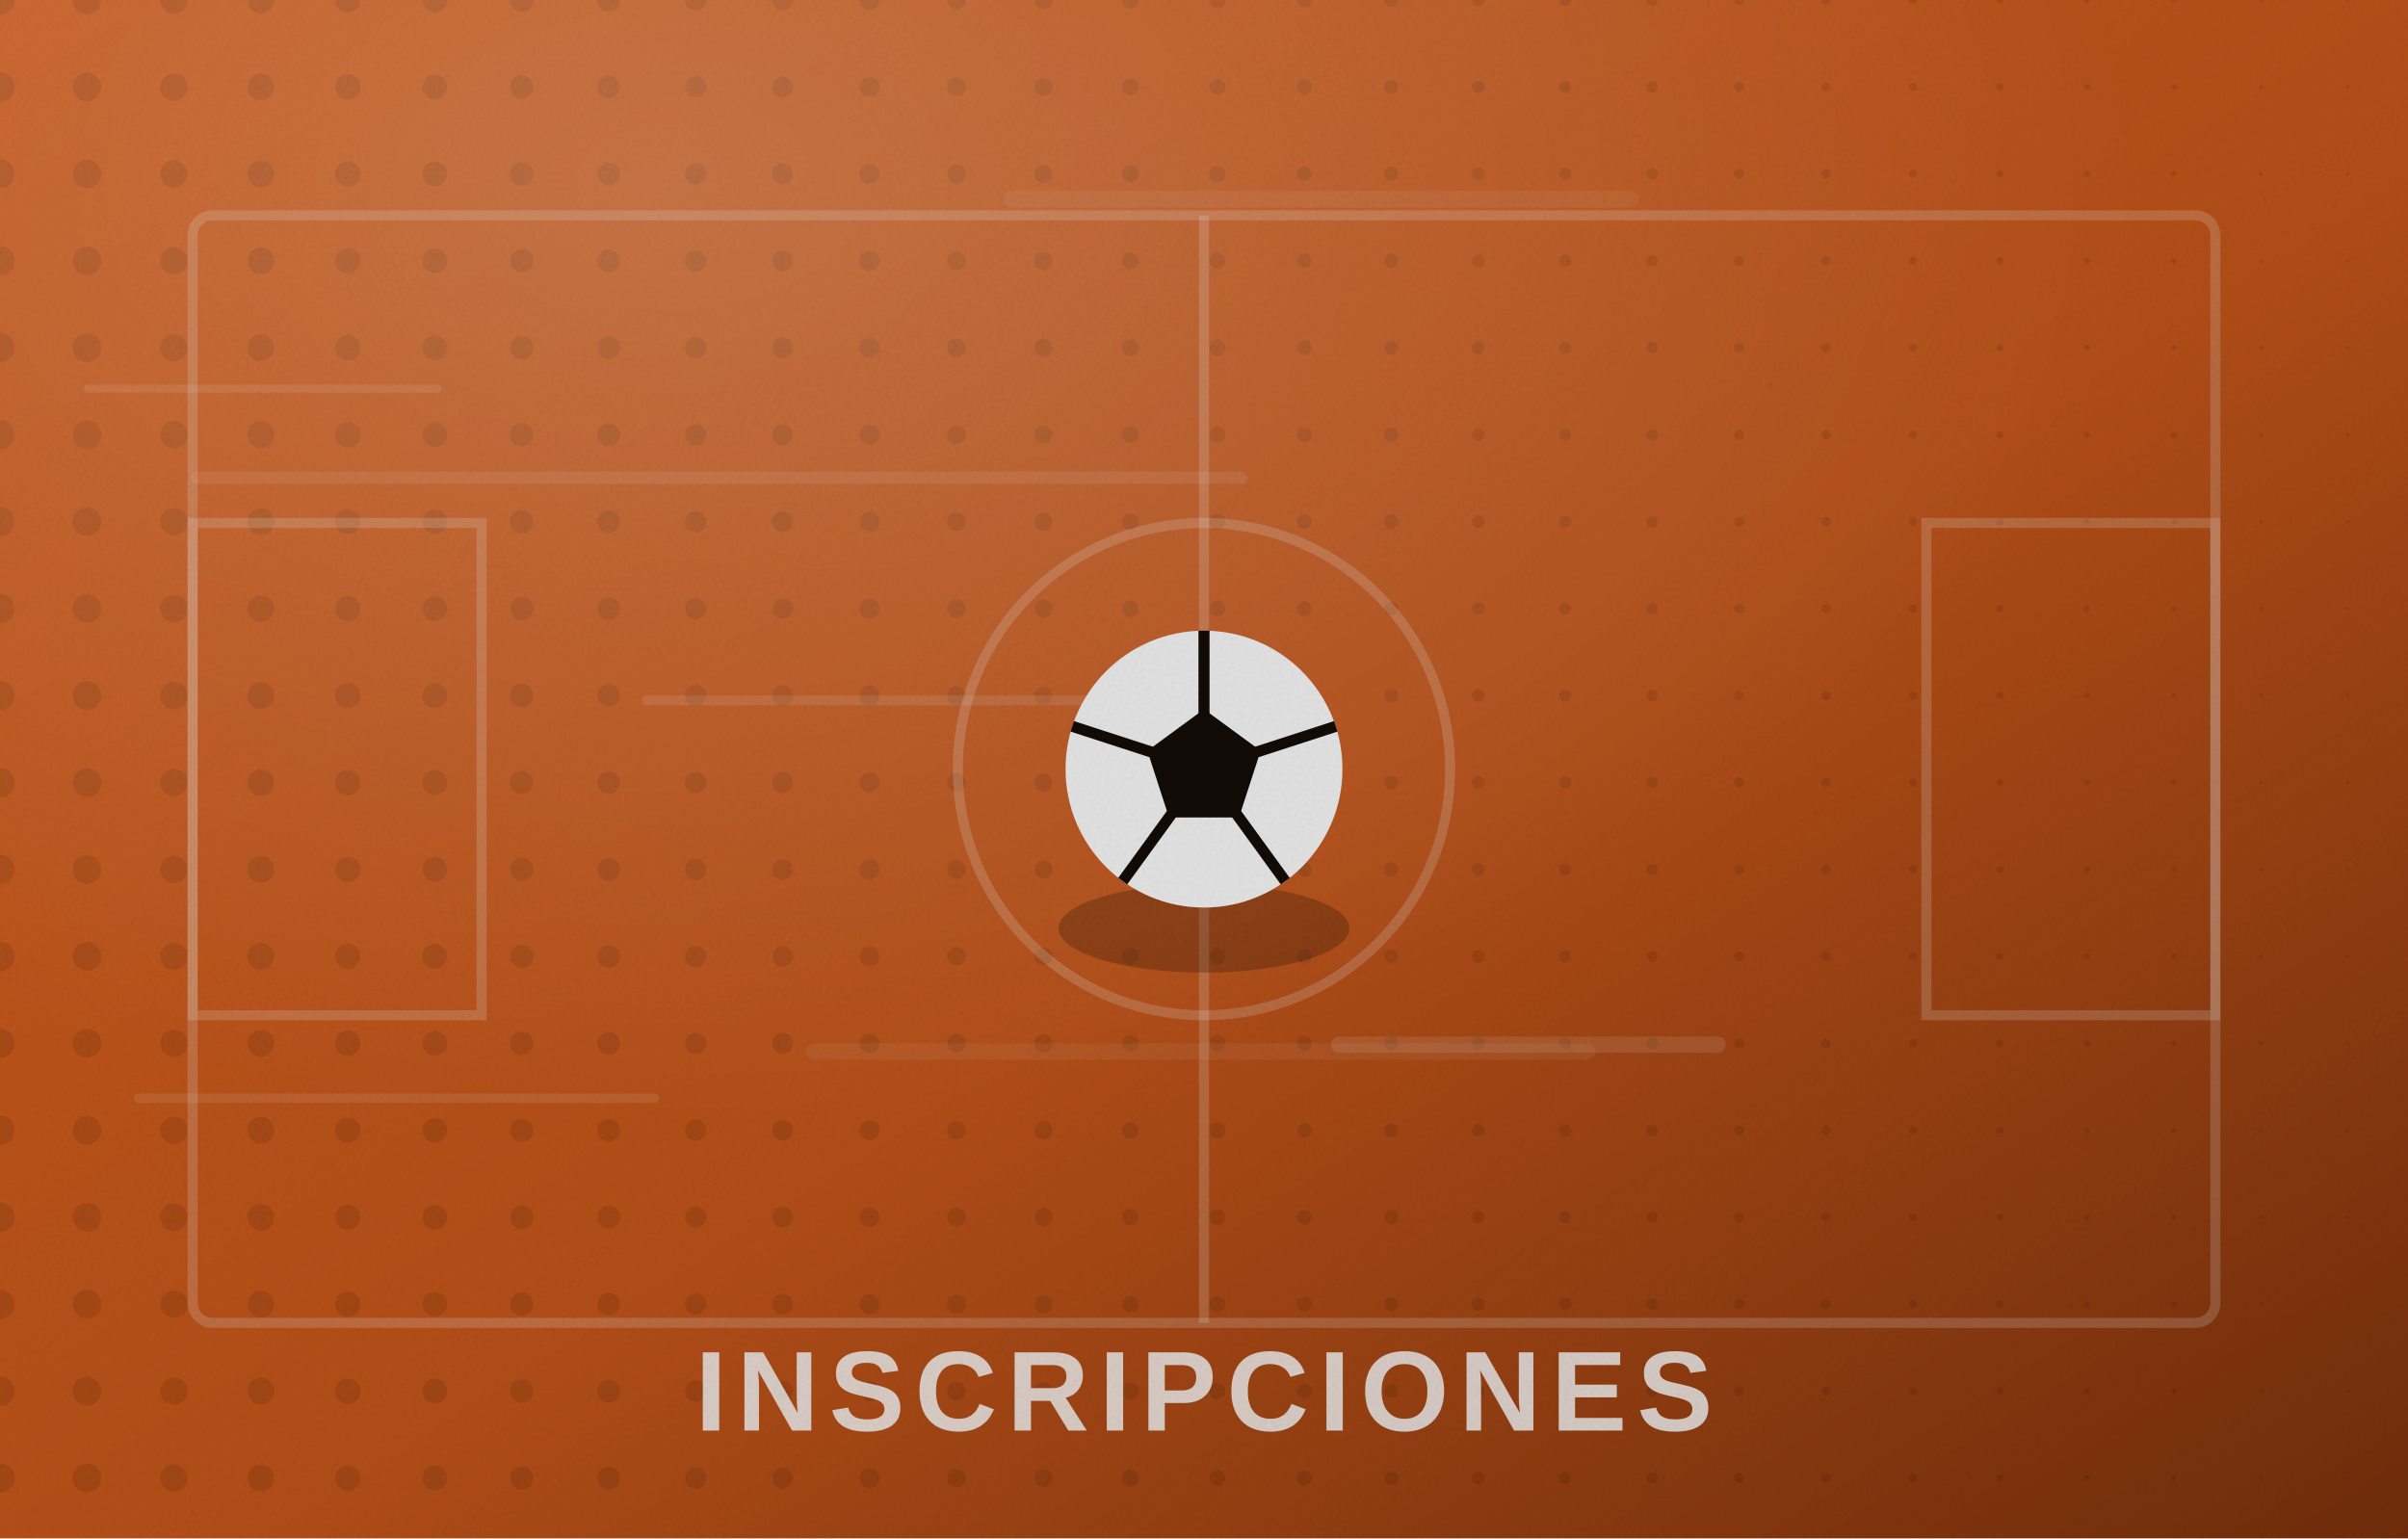
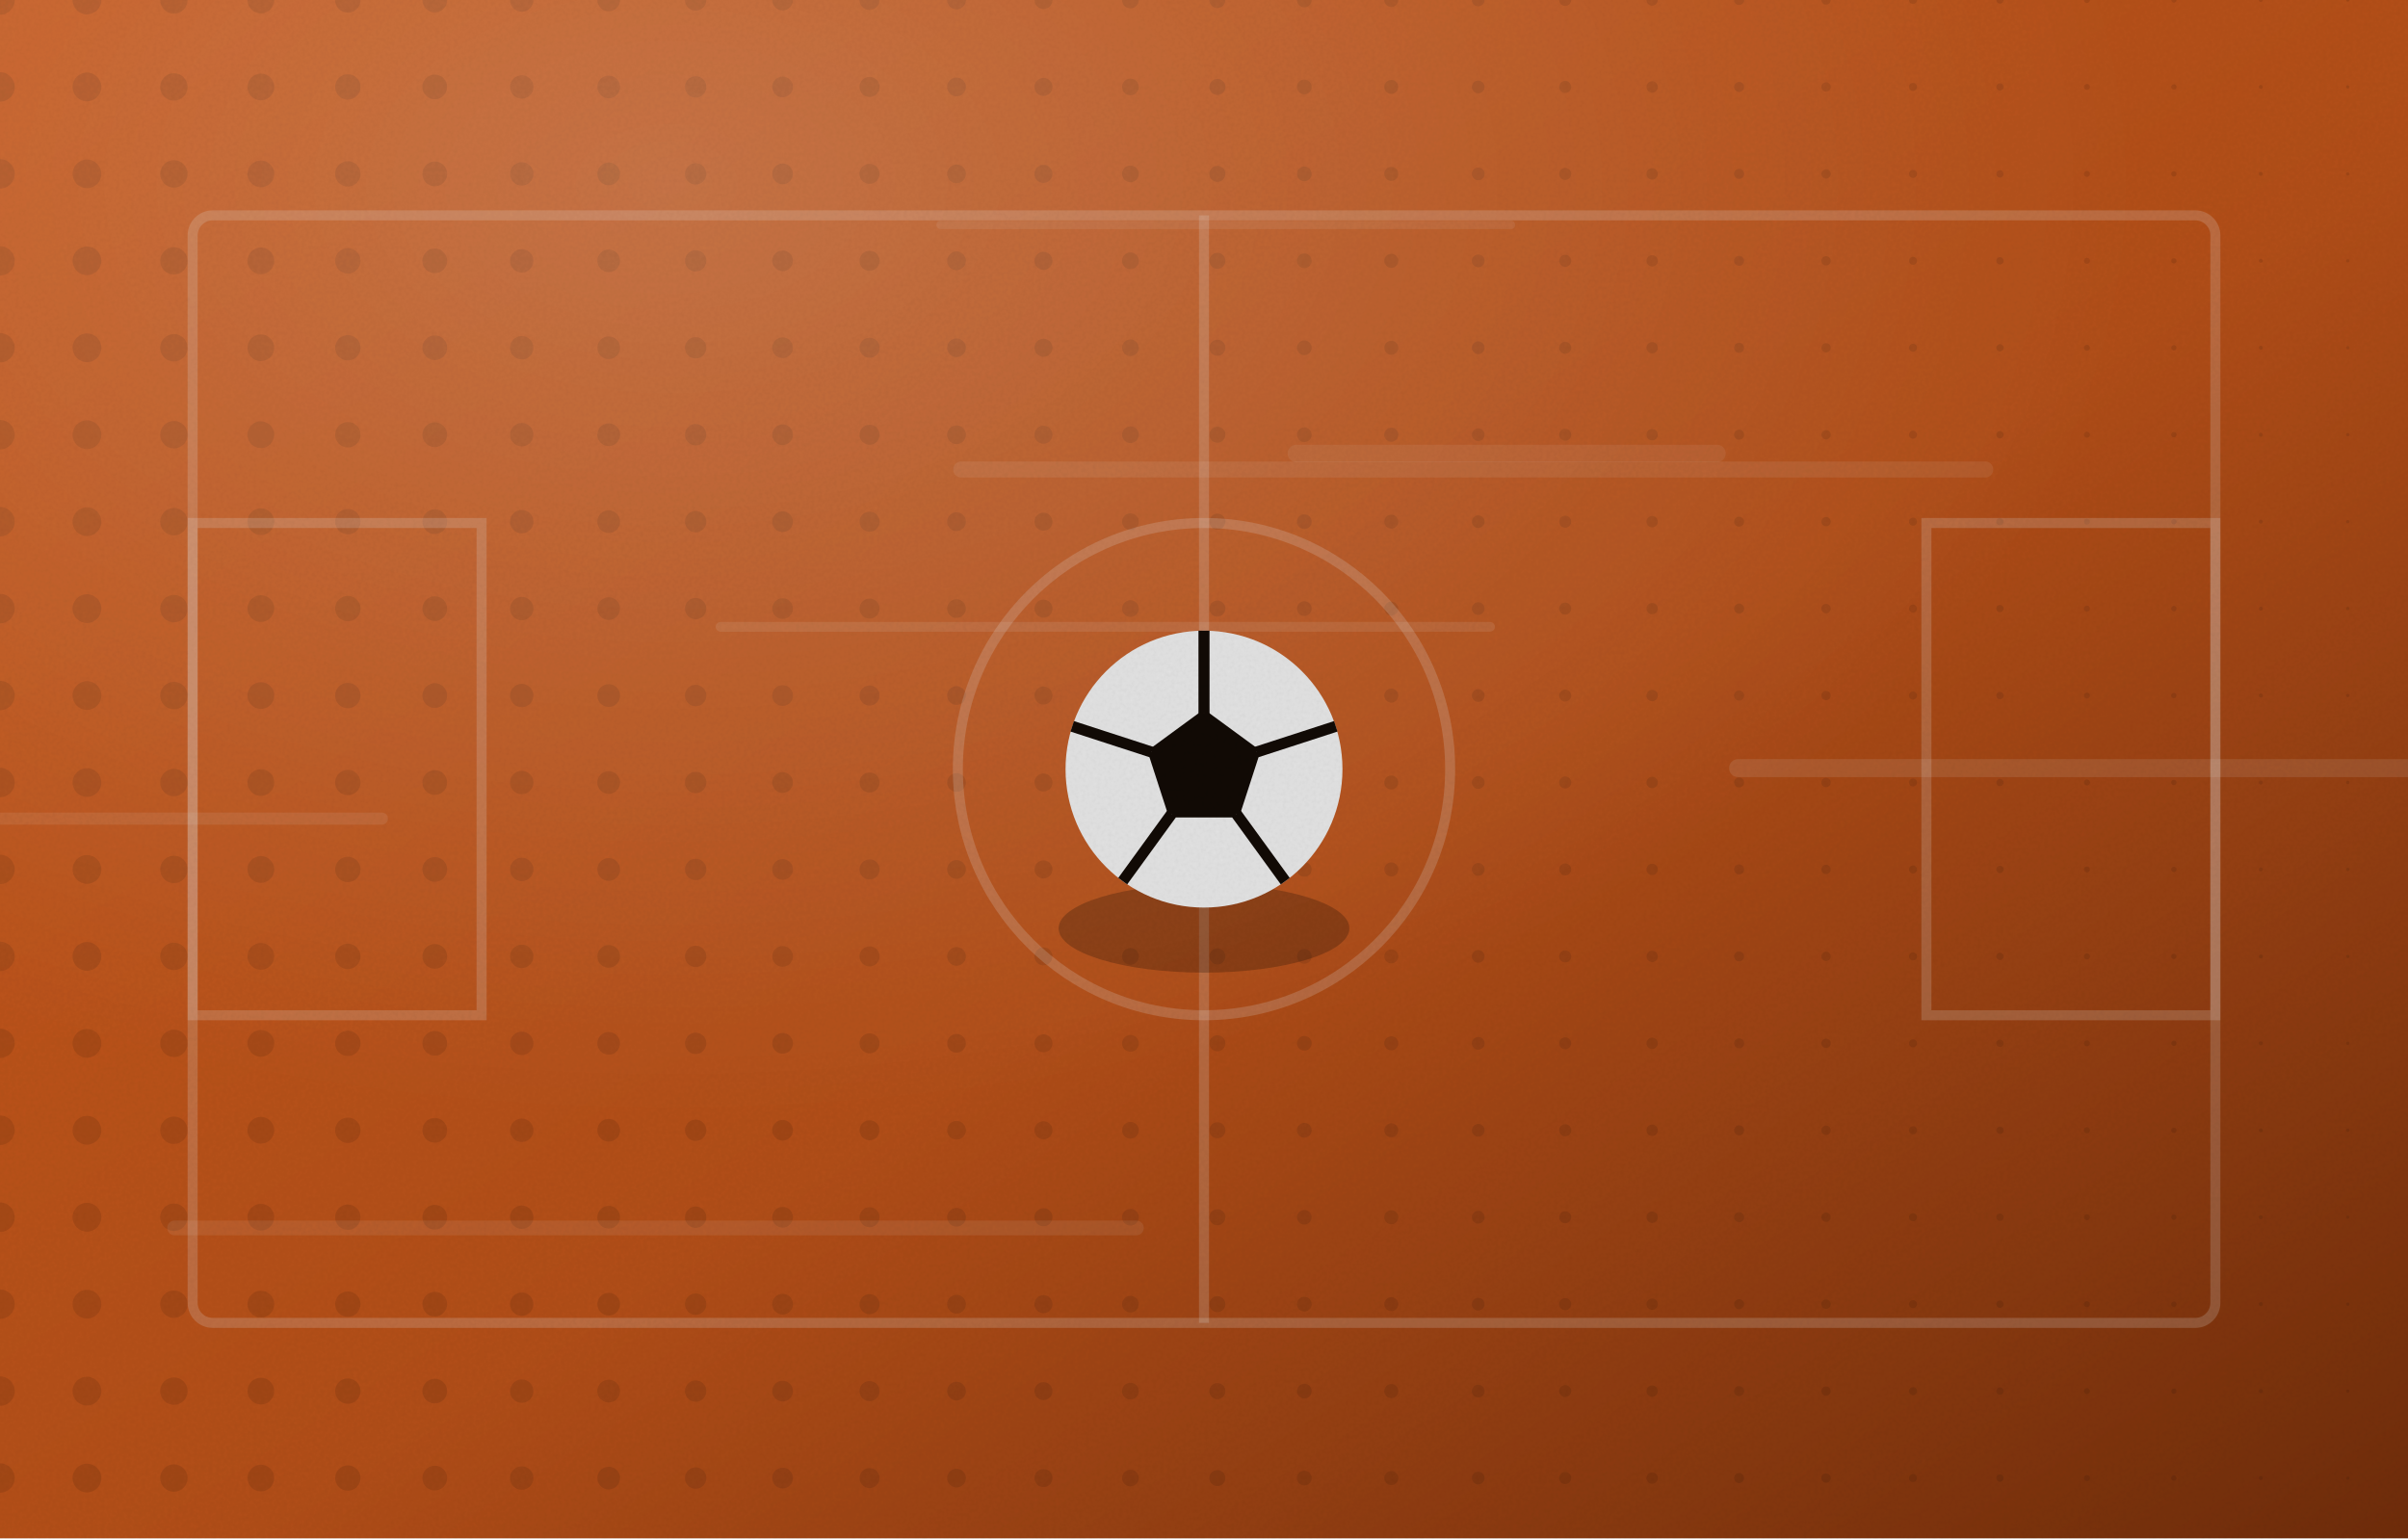
<svg xmlns="http://www.w3.org/2000/svg" viewBox="0 0 720 460" width="720" height="460" role="img" aria-label="promo-inscripciones.svg">
  <defs>
    <linearGradient id="g" x1="0" y1="0" x2="1" y2="1">
      <stop offset="0" stop-color="#e2641e" />
      <stop offset="0.55" stop-color="#c8571a" />
      <stop offset="1" stop-color="#7d310a" />
    </linearGradient>
    <radialGradient id="v" cx="0.28" cy="0.12" r="1.1">
      <stop offset="0" stop-color="#fff" stop-opacity="0.22" />
      <stop offset="0.55" stop-color="#fff" stop-opacity="0" />
    </radialGradient>
    <filter id="n">
      <feTurbulence type="fractalNoise" baseFrequency="0.9" numOctaves="2" stitchTiles="stitch" result="t" />
      <feColorMatrix in="t" type="matrix" values="0 0 0 0 0 0 0 0 0 0 0 0 0 0 0 0 0 0 0.045 0" />
    </filter>
  </defs>
  <rect width="720" height="460" fill="url(#g)" />
  <g fill="#000" opacity="0.1">
    <circle cx="0" cy="0" r="4.4" />
    <circle cx="26" cy="0" r="4.3" />
    <circle cx="52" cy="0" r="4.1" />
    <circle cx="78" cy="0" r="4.0" />
    <circle cx="104" cy="0" r="3.8" />
    <circle cx="130" cy="0" r="3.7" />
    <circle cx="156" cy="0" r="3.5" />
    <circle cx="182" cy="0" r="3.4" />
    <circle cx="208" cy="0" r="3.2" />
    <circle cx="234" cy="0" r="3.1" />
    <circle cx="260" cy="0" r="3.0" />
    <circle cx="286" cy="0" r="2.8" />
    <circle cx="312" cy="0" r="2.7" />
    <circle cx="338" cy="0" r="2.5" />
    <circle cx="364" cy="0" r="2.4" />
    <circle cx="390" cy="0" r="2.2" />
    <circle cx="416" cy="0" r="2.1" />
    <circle cx="442" cy="0" r="1.9" />
    <circle cx="468" cy="0" r="1.8" />
    <circle cx="494" cy="0" r="1.7" />
    <circle cx="520" cy="0" r="1.5" />
    <circle cx="546" cy="0" r="1.4" />
    <circle cx="572" cy="0" r="1.2" />
    <circle cx="598" cy="0" r="1.1" />
    <circle cx="624" cy="0" r="0.9" />
    <circle cx="650" cy="0" r="0.8" />
    <circle cx="676" cy="0" r="0.6" />
    <circle cx="702" cy="0" r="0.5" />
    <circle cx="0" cy="26" r="4.4" />
    <circle cx="26" cy="26" r="4.3" />
    <circle cx="52" cy="26" r="4.1" />
    <circle cx="78" cy="26" r="4.0" />
    <circle cx="104" cy="26" r="3.8" />
    <circle cx="130" cy="26" r="3.7" />
    <circle cx="156" cy="26" r="3.5" />
    <circle cx="182" cy="26" r="3.4" />
    <circle cx="208" cy="26" r="3.2" />
    <circle cx="234" cy="26" r="3.1" />
    <circle cx="260" cy="26" r="3.0" />
    <circle cx="286" cy="26" r="2.8" />
    <circle cx="312" cy="26" r="2.7" />
    <circle cx="338" cy="26" r="2.5" />
    <circle cx="364" cy="26" r="2.4" />
    <circle cx="390" cy="26" r="2.2" />
    <circle cx="416" cy="26" r="2.1" />
    <circle cx="442" cy="26" r="1.9" />
    <circle cx="468" cy="26" r="1.8" />
    <circle cx="494" cy="26" r="1.7" />
    <circle cx="520" cy="26" r="1.5" />
    <circle cx="546" cy="26" r="1.4" />
    <circle cx="572" cy="26" r="1.2" />
    <circle cx="598" cy="26" r="1.1" />
    <circle cx="624" cy="26" r="0.9" />
    <circle cx="650" cy="26" r="0.8" />
    <circle cx="676" cy="26" r="0.6" />
    <circle cx="702" cy="26" r="0.5" />
    <circle cx="0" cy="52" r="4.4" />
    <circle cx="26" cy="52" r="4.3" />
    <circle cx="52" cy="52" r="4.1" />
    <circle cx="78" cy="52" r="4.0" />
    <circle cx="104" cy="52" r="3.8" />
    <circle cx="130" cy="52" r="3.7" />
    <circle cx="156" cy="52" r="3.5" />
    <circle cx="182" cy="52" r="3.4" />
    <circle cx="208" cy="52" r="3.2" />
    <circle cx="234" cy="52" r="3.1" />
    <circle cx="260" cy="52" r="3.0" />
    <circle cx="286" cy="52" r="2.8" />
    <circle cx="312" cy="52" r="2.7" />
    <circle cx="338" cy="52" r="2.5" />
    <circle cx="364" cy="52" r="2.4" />
    <circle cx="390" cy="52" r="2.2" />
    <circle cx="416" cy="52" r="2.1" />
    <circle cx="442" cy="52" r="1.9" />
    <circle cx="468" cy="52" r="1.8" />
    <circle cx="494" cy="52" r="1.7" />
    <circle cx="520" cy="52" r="1.5" />
    <circle cx="546" cy="52" r="1.4" />
    <circle cx="572" cy="52" r="1.2" />
    <circle cx="598" cy="52" r="1.1" />
    <circle cx="624" cy="52" r="0.9" />
    <circle cx="650" cy="52" r="0.8" />
    <circle cx="676" cy="52" r="0.6" />
    <circle cx="702" cy="52" r="0.5" />
    <circle cx="0" cy="78" r="4.4" />
    <circle cx="26" cy="78" r="4.3" />
    <circle cx="52" cy="78" r="4.1" />
    <circle cx="78" cy="78" r="4.0" />
    <circle cx="104" cy="78" r="3.8" />
    <circle cx="130" cy="78" r="3.7" />
    <circle cx="156" cy="78" r="3.5" />
    <circle cx="182" cy="78" r="3.4" />
    <circle cx="208" cy="78" r="3.2" />
    <circle cx="234" cy="78" r="3.1" />
    <circle cx="260" cy="78" r="3.0" />
    <circle cx="286" cy="78" r="2.8" />
    <circle cx="312" cy="78" r="2.7" />
    <circle cx="338" cy="78" r="2.5" />
    <circle cx="364" cy="78" r="2.4" />
    <circle cx="390" cy="78" r="2.2" />
    <circle cx="416" cy="78" r="2.1" />
    <circle cx="442" cy="78" r="1.9" />
    <circle cx="468" cy="78" r="1.8" />
    <circle cx="494" cy="78" r="1.7" />
    <circle cx="520" cy="78" r="1.5" />
    <circle cx="546" cy="78" r="1.4" />
    <circle cx="572" cy="78" r="1.2" />
    <circle cx="598" cy="78" r="1.1" />
    <circle cx="624" cy="78" r="0.9" />
    <circle cx="650" cy="78" r="0.8" />
    <circle cx="676" cy="78" r="0.6" />
    <circle cx="702" cy="78" r="0.5" />
    <circle cx="0" cy="104" r="4.4" />
    <circle cx="26" cy="104" r="4.3" />
    <circle cx="52" cy="104" r="4.1" />
    <circle cx="78" cy="104" r="4.0" />
    <circle cx="104" cy="104" r="3.8" />
    <circle cx="130" cy="104" r="3.7" />
    <circle cx="156" cy="104" r="3.5" />
    <circle cx="182" cy="104" r="3.4" />
    <circle cx="208" cy="104" r="3.2" />
    <circle cx="234" cy="104" r="3.1" />
    <circle cx="260" cy="104" r="3.0" />
    <circle cx="286" cy="104" r="2.8" />
    <circle cx="312" cy="104" r="2.7" />
    <circle cx="338" cy="104" r="2.5" />
    <circle cx="364" cy="104" r="2.4" />
    <circle cx="390" cy="104" r="2.2" />
    <circle cx="416" cy="104" r="2.1" />
    <circle cx="442" cy="104" r="1.9" />
    <circle cx="468" cy="104" r="1.8" />
    <circle cx="494" cy="104" r="1.7" />
    <circle cx="520" cy="104" r="1.5" />
    <circle cx="546" cy="104" r="1.4" />
    <circle cx="572" cy="104" r="1.2" />
    <circle cx="598" cy="104" r="1.1" />
    <circle cx="624" cy="104" r="0.9" />
    <circle cx="650" cy="104" r="0.8" />
    <circle cx="676" cy="104" r="0.6" />
    <circle cx="702" cy="104" r="0.5" />
    <circle cx="0" cy="130" r="4.4" />
    <circle cx="26" cy="130" r="4.3" />
    <circle cx="52" cy="130" r="4.1" />
    <circle cx="78" cy="130" r="4.0" />
    <circle cx="104" cy="130" r="3.8" />
    <circle cx="130" cy="130" r="3.7" />
    <circle cx="156" cy="130" r="3.5" />
    <circle cx="182" cy="130" r="3.4" />
    <circle cx="208" cy="130" r="3.2" />
    <circle cx="234" cy="130" r="3.1" />
    <circle cx="260" cy="130" r="3.0" />
    <circle cx="286" cy="130" r="2.8" />
    <circle cx="312" cy="130" r="2.7" />
    <circle cx="338" cy="130" r="2.5" />
    <circle cx="364" cy="130" r="2.4" />
    <circle cx="390" cy="130" r="2.2" />
    <circle cx="416" cy="130" r="2.1" />
    <circle cx="442" cy="130" r="1.9" />
    <circle cx="468" cy="130" r="1.8" />
    <circle cx="494" cy="130" r="1.7" />
    <circle cx="520" cy="130" r="1.5" />
    <circle cx="546" cy="130" r="1.4" />
    <circle cx="572" cy="130" r="1.2" />
    <circle cx="598" cy="130" r="1.1" />
    <circle cx="624" cy="130" r="0.9" />
    <circle cx="650" cy="130" r="0.8" />
    <circle cx="676" cy="130" r="0.6" />
    <circle cx="702" cy="130" r="0.5" />
    <circle cx="0" cy="156" r="4.4" />
    <circle cx="26" cy="156" r="4.3" />
    <circle cx="52" cy="156" r="4.1" />
    <circle cx="78" cy="156" r="4.0" />
    <circle cx="104" cy="156" r="3.8" />
    <circle cx="130" cy="156" r="3.7" />
    <circle cx="156" cy="156" r="3.5" />
    <circle cx="182" cy="156" r="3.4" />
    <circle cx="208" cy="156" r="3.2" />
    <circle cx="234" cy="156" r="3.1" />
    <circle cx="260" cy="156" r="3.0" />
    <circle cx="286" cy="156" r="2.8" />
    <circle cx="312" cy="156" r="2.7" />
    <circle cx="338" cy="156" r="2.5" />
    <circle cx="364" cy="156" r="2.4" />
    <circle cx="390" cy="156" r="2.2" />
    <circle cx="416" cy="156" r="2.1" />
    <circle cx="442" cy="156" r="1.9" />
    <circle cx="468" cy="156" r="1.8" />
    <circle cx="494" cy="156" r="1.7" />
    <circle cx="520" cy="156" r="1.5" />
    <circle cx="546" cy="156" r="1.4" />
    <circle cx="572" cy="156" r="1.2" />
    <circle cx="598" cy="156" r="1.1" />
    <circle cx="624" cy="156" r="0.9" />
    <circle cx="650" cy="156" r="0.8" />
    <circle cx="676" cy="156" r="0.6" />
    <circle cx="702" cy="156" r="0.5" />
    <circle cx="0" cy="182" r="4.4" />
    <circle cx="26" cy="182" r="4.3" />
    <circle cx="52" cy="182" r="4.1" />
    <circle cx="78" cy="182" r="4.0" />
    <circle cx="104" cy="182" r="3.8" />
    <circle cx="130" cy="182" r="3.7" />
    <circle cx="156" cy="182" r="3.5" />
    <circle cx="182" cy="182" r="3.4" />
    <circle cx="208" cy="182" r="3.2" />
    <circle cx="234" cy="182" r="3.1" />
    <circle cx="260" cy="182" r="3.0" />
    <circle cx="286" cy="182" r="2.8" />
    <circle cx="312" cy="182" r="2.7" />
    <circle cx="338" cy="182" r="2.5" />
    <circle cx="364" cy="182" r="2.4" />
    <circle cx="390" cy="182" r="2.2" />
    <circle cx="416" cy="182" r="2.1" />
    <circle cx="442" cy="182" r="1.9" />
    <circle cx="468" cy="182" r="1.8" />
    <circle cx="494" cy="182" r="1.7" />
    <circle cx="520" cy="182" r="1.5" />
    <circle cx="546" cy="182" r="1.4" />
    <circle cx="572" cy="182" r="1.2" />
    <circle cx="598" cy="182" r="1.1" />
    <circle cx="624" cy="182" r="0.9" />
    <circle cx="650" cy="182" r="0.8" />
    <circle cx="676" cy="182" r="0.6" />
    <circle cx="702" cy="182" r="0.5" />
    <circle cx="0" cy="208" r="4.4" />
    <circle cx="26" cy="208" r="4.3" />
    <circle cx="52" cy="208" r="4.1" />
    <circle cx="78" cy="208" r="4.0" />
    <circle cx="104" cy="208" r="3.8" />
    <circle cx="130" cy="208" r="3.7" />
    <circle cx="156" cy="208" r="3.5" />
    <circle cx="182" cy="208" r="3.4" />
    <circle cx="208" cy="208" r="3.2" />
    <circle cx="234" cy="208" r="3.1" />
    <circle cx="260" cy="208" r="3.0" />
    <circle cx="286" cy="208" r="2.8" />
    <circle cx="312" cy="208" r="2.7" />
    <circle cx="338" cy="208" r="2.5" />
    <circle cx="364" cy="208" r="2.4" />
    <circle cx="390" cy="208" r="2.2" />
    <circle cx="416" cy="208" r="2.1" />
    <circle cx="442" cy="208" r="1.9" />
    <circle cx="468" cy="208" r="1.8" />
    <circle cx="494" cy="208" r="1.7" />
    <circle cx="520" cy="208" r="1.5" />
    <circle cx="546" cy="208" r="1.4" />
    <circle cx="572" cy="208" r="1.2" />
    <circle cx="598" cy="208" r="1.1" />
    <circle cx="624" cy="208" r="0.9" />
    <circle cx="650" cy="208" r="0.8" />
    <circle cx="676" cy="208" r="0.6" />
    <circle cx="702" cy="208" r="0.5" />
    <circle cx="0" cy="234" r="4.4" />
    <circle cx="26" cy="234" r="4.3" />
    <circle cx="52" cy="234" r="4.1" />
    <circle cx="78" cy="234" r="4.0" />
    <circle cx="104" cy="234" r="3.8" />
    <circle cx="130" cy="234" r="3.7" />
    <circle cx="156" cy="234" r="3.5" />
    <circle cx="182" cy="234" r="3.4" />
    <circle cx="208" cy="234" r="3.2" />
    <circle cx="234" cy="234" r="3.1" />
    <circle cx="260" cy="234" r="3.0" />
    <circle cx="286" cy="234" r="2.8" />
    <circle cx="312" cy="234" r="2.7" />
    <circle cx="338" cy="234" r="2.5" />
    <circle cx="364" cy="234" r="2.4" />
    <circle cx="390" cy="234" r="2.2" />
    <circle cx="416" cy="234" r="2.1" />
    <circle cx="442" cy="234" r="1.9" />
    <circle cx="468" cy="234" r="1.8" />
    <circle cx="494" cy="234" r="1.7" />
    <circle cx="520" cy="234" r="1.5" />
    <circle cx="546" cy="234" r="1.4" />
    <circle cx="572" cy="234" r="1.2" />
    <circle cx="598" cy="234" r="1.1" />
    <circle cx="624" cy="234" r="0.9" />
    <circle cx="650" cy="234" r="0.8" />
    <circle cx="676" cy="234" r="0.6" />
    <circle cx="702" cy="234" r="0.5" />
    <circle cx="0" cy="260" r="4.4" />
    <circle cx="26" cy="260" r="4.3" />
    <circle cx="52" cy="260" r="4.1" />
    <circle cx="78" cy="260" r="4.0" />
    <circle cx="104" cy="260" r="3.8" />
    <circle cx="130" cy="260" r="3.7" />
    <circle cx="156" cy="260" r="3.5" />
    <circle cx="182" cy="260" r="3.4" />
    <circle cx="208" cy="260" r="3.2" />
    <circle cx="234" cy="260" r="3.1" />
    <circle cx="260" cy="260" r="3.0" />
    <circle cx="286" cy="260" r="2.8" />
    <circle cx="312" cy="260" r="2.7" />
    <circle cx="338" cy="260" r="2.5" />
    <circle cx="364" cy="260" r="2.4" />
    <circle cx="390" cy="260" r="2.2" />
    <circle cx="416" cy="260" r="2.1" />
    <circle cx="442" cy="260" r="1.9" />
    <circle cx="468" cy="260" r="1.8" />
    <circle cx="494" cy="260" r="1.7" />
    <circle cx="520" cy="260" r="1.5" />
    <circle cx="546" cy="260" r="1.4" />
    <circle cx="572" cy="260" r="1.2" />
    <circle cx="598" cy="260" r="1.1" />
    <circle cx="624" cy="260" r="0.9" />
    <circle cx="650" cy="260" r="0.8" />
    <circle cx="676" cy="260" r="0.6" />
    <circle cx="702" cy="260" r="0.5" />
    <circle cx="0" cy="286" r="4.4" />
    <circle cx="26" cy="286" r="4.3" />
    <circle cx="52" cy="286" r="4.1" />
    <circle cx="78" cy="286" r="4.0" />
    <circle cx="104" cy="286" r="3.8" />
    <circle cx="130" cy="286" r="3.7" />
    <circle cx="156" cy="286" r="3.5" />
    <circle cx="182" cy="286" r="3.4" />
    <circle cx="208" cy="286" r="3.2" />
    <circle cx="234" cy="286" r="3.1" />
    <circle cx="260" cy="286" r="3.0" />
    <circle cx="286" cy="286" r="2.8" />
    <circle cx="312" cy="286" r="2.7" />
    <circle cx="338" cy="286" r="2.5" />
    <circle cx="364" cy="286" r="2.4" />
    <circle cx="390" cy="286" r="2.2" />
    <circle cx="416" cy="286" r="2.1" />
    <circle cx="442" cy="286" r="1.9" />
    <circle cx="468" cy="286" r="1.8" />
    <circle cx="494" cy="286" r="1.7" />
    <circle cx="520" cy="286" r="1.5" />
    <circle cx="546" cy="286" r="1.4" />
    <circle cx="572" cy="286" r="1.2" />
    <circle cx="598" cy="286" r="1.1" />
    <circle cx="624" cy="286" r="0.9" />
    <circle cx="650" cy="286" r="0.8" />
    <circle cx="676" cy="286" r="0.6" />
    <circle cx="702" cy="286" r="0.5" />
    <circle cx="0" cy="312" r="4.4" />
    <circle cx="26" cy="312" r="4.3" />
    <circle cx="52" cy="312" r="4.1" />
    <circle cx="78" cy="312" r="4.0" />
    <circle cx="104" cy="312" r="3.8" />
    <circle cx="130" cy="312" r="3.7" />
    <circle cx="156" cy="312" r="3.5" />
    <circle cx="182" cy="312" r="3.4" />
    <circle cx="208" cy="312" r="3.2" />
    <circle cx="234" cy="312" r="3.1" />
    <circle cx="260" cy="312" r="3.0" />
    <circle cx="286" cy="312" r="2.8" />
    <circle cx="312" cy="312" r="2.7" />
    <circle cx="338" cy="312" r="2.5" />
    <circle cx="364" cy="312" r="2.4" />
    <circle cx="390" cy="312" r="2.2" />
    <circle cx="416" cy="312" r="2.1" />
    <circle cx="442" cy="312" r="1.9" />
    <circle cx="468" cy="312" r="1.8" />
    <circle cx="494" cy="312" r="1.7" />
    <circle cx="520" cy="312" r="1.5" />
    <circle cx="546" cy="312" r="1.4" />
    <circle cx="572" cy="312" r="1.2" />
    <circle cx="598" cy="312" r="1.1" />
    <circle cx="624" cy="312" r="0.9" />
    <circle cx="650" cy="312" r="0.8" />
    <circle cx="676" cy="312" r="0.6" />
    <circle cx="702" cy="312" r="0.5" />
    <circle cx="0" cy="338" r="4.4" />
    <circle cx="26" cy="338" r="4.3" />
    <circle cx="52" cy="338" r="4.1" />
    <circle cx="78" cy="338" r="4.0" />
    <circle cx="104" cy="338" r="3.8" />
    <circle cx="130" cy="338" r="3.7" />
    <circle cx="156" cy="338" r="3.5" />
    <circle cx="182" cy="338" r="3.4" />
    <circle cx="208" cy="338" r="3.2" />
    <circle cx="234" cy="338" r="3.1" />
    <circle cx="260" cy="338" r="3.0" />
    <circle cx="286" cy="338" r="2.8" />
    <circle cx="312" cy="338" r="2.7" />
    <circle cx="338" cy="338" r="2.5" />
    <circle cx="364" cy="338" r="2.4" />
    <circle cx="390" cy="338" r="2.2" />
    <circle cx="416" cy="338" r="2.1" />
    <circle cx="442" cy="338" r="1.9" />
    <circle cx="468" cy="338" r="1.8" />
    <circle cx="494" cy="338" r="1.7" />
    <circle cx="520" cy="338" r="1.5" />
    <circle cx="546" cy="338" r="1.4" />
    <circle cx="572" cy="338" r="1.2" />
    <circle cx="598" cy="338" r="1.1" />
    <circle cx="624" cy="338" r="0.9" />
    <circle cx="650" cy="338" r="0.8" />
    <circle cx="676" cy="338" r="0.6" />
    <circle cx="702" cy="338" r="0.5" />
    <circle cx="0" cy="364" r="4.4" />
    <circle cx="26" cy="364" r="4.3" />
    <circle cx="52" cy="364" r="4.1" />
    <circle cx="78" cy="364" r="4.0" />
    <circle cx="104" cy="364" r="3.8" />
    <circle cx="130" cy="364" r="3.7" />
    <circle cx="156" cy="364" r="3.5" />
    <circle cx="182" cy="364" r="3.4" />
    <circle cx="208" cy="364" r="3.2" />
    <circle cx="234" cy="364" r="3.1" />
    <circle cx="260" cy="364" r="3.0" />
    <circle cx="286" cy="364" r="2.8" />
    <circle cx="312" cy="364" r="2.7" />
    <circle cx="338" cy="364" r="2.5" />
    <circle cx="364" cy="364" r="2.4" />
    <circle cx="390" cy="364" r="2.2" />
    <circle cx="416" cy="364" r="2.1" />
    <circle cx="442" cy="364" r="1.9" />
    <circle cx="468" cy="364" r="1.8" />
    <circle cx="494" cy="364" r="1.7" />
    <circle cx="520" cy="364" r="1.5" />
    <circle cx="546" cy="364" r="1.4" />
    <circle cx="572" cy="364" r="1.2" />
    <circle cx="598" cy="364" r="1.1" />
    <circle cx="624" cy="364" r="0.9" />
    <circle cx="650" cy="364" r="0.8" />
    <circle cx="676" cy="364" r="0.6" />
    <circle cx="702" cy="364" r="0.5" />
    <circle cx="0" cy="390" r="4.4" />
    <circle cx="26" cy="390" r="4.3" />
    <circle cx="52" cy="390" r="4.1" />
    <circle cx="78" cy="390" r="4.0" />
    <circle cx="104" cy="390" r="3.8" />
    <circle cx="130" cy="390" r="3.7" />
    <circle cx="156" cy="390" r="3.5" />
    <circle cx="182" cy="390" r="3.4" />
    <circle cx="208" cy="390" r="3.2" />
    <circle cx="234" cy="390" r="3.1" />
    <circle cx="260" cy="390" r="3.0" />
    <circle cx="286" cy="390" r="2.8" />
    <circle cx="312" cy="390" r="2.7" />
    <circle cx="338" cy="390" r="2.5" />
    <circle cx="364" cy="390" r="2.4" />
    <circle cx="390" cy="390" r="2.2" />
    <circle cx="416" cy="390" r="2.1" />
    <circle cx="442" cy="390" r="1.9" />
    <circle cx="468" cy="390" r="1.8" />
    <circle cx="494" cy="390" r="1.7" />
    <circle cx="520" cy="390" r="1.5" />
    <circle cx="546" cy="390" r="1.4" />
    <circle cx="572" cy="390" r="1.2" />
    <circle cx="598" cy="390" r="1.1" />
    <circle cx="624" cy="390" r="0.9" />
    <circle cx="650" cy="390" r="0.8" />
    <circle cx="676" cy="390" r="0.6" />
    <circle cx="702" cy="390" r="0.5" />
    <circle cx="0" cy="416" r="4.4" />
    <circle cx="26" cy="416" r="4.3" />
    <circle cx="52" cy="416" r="4.1" />
    <circle cx="78" cy="416" r="4.0" />
    <circle cx="104" cy="416" r="3.8" />
    <circle cx="130" cy="416" r="3.7" />
    <circle cx="156" cy="416" r="3.5" />
    <circle cx="182" cy="416" r="3.4" />
    <circle cx="208" cy="416" r="3.2" />
    <circle cx="234" cy="416" r="3.1" />
    <circle cx="260" cy="416" r="3.0" />
    <circle cx="286" cy="416" r="2.8" />
    <circle cx="312" cy="416" r="2.7" />
    <circle cx="338" cy="416" r="2.5" />
    <circle cx="364" cy="416" r="2.4" />
    <circle cx="390" cy="416" r="2.2" />
    <circle cx="416" cy="416" r="2.1" />
    <circle cx="442" cy="416" r="1.9" />
    <circle cx="468" cy="416" r="1.8" />
    <circle cx="494" cy="416" r="1.7" />
    <circle cx="520" cy="416" r="1.5" />
    <circle cx="546" cy="416" r="1.4" />
    <circle cx="572" cy="416" r="1.2" />
    <circle cx="598" cy="416" r="1.1" />
    <circle cx="624" cy="416" r="0.9" />
    <circle cx="650" cy="416" r="0.8" />
    <circle cx="676" cy="416" r="0.6" />
    <circle cx="702" cy="416" r="0.5" />
    <circle cx="0" cy="442" r="4.4" />
    <circle cx="26" cy="442" r="4.3" />
    <circle cx="52" cy="442" r="4.1" />
    <circle cx="78" cy="442" r="4.0" />
    <circle cx="104" cy="442" r="3.8" />
    <circle cx="130" cy="442" r="3.7" />
    <circle cx="156" cy="442" r="3.5" />
    <circle cx="182" cy="442" r="3.4" />
    <circle cx="208" cy="442" r="3.2" />
    <circle cx="234" cy="442" r="3.1" />
    <circle cx="260" cy="442" r="3.0" />
    <circle cx="286" cy="442" r="2.8" />
    <circle cx="312" cy="442" r="2.7" />
    <circle cx="338" cy="442" r="2.5" />
    <circle cx="364" cy="442" r="2.4" />
    <circle cx="390" cy="442" r="2.2" />
    <circle cx="416" cy="442" r="2.1" />
    <circle cx="442" cy="442" r="1.9" />
    <circle cx="468" cy="442" r="1.8" />
    <circle cx="494" cy="442" r="1.7" />
    <circle cx="520" cy="442" r="1.5" />
    <circle cx="546" cy="442" r="1.4" />
    <circle cx="572" cy="442" r="1.2" />
    <circle cx="598" cy="442" r="1.1" />
    <circle cx="624" cy="442" r="0.9" />
    <circle cx="650" cy="442" r="0.8" />
    <circle cx="676" cy="442" r="0.6" />
    <circle cx="702" cy="442" r="0.5" />
    <circle cx="0" cy="468" r="4.4" />
    <circle cx="26" cy="468" r="4.3" />
    <circle cx="52" cy="468" r="4.1" />
    <circle cx="78" cy="468" r="4.0" />
    <circle cx="104" cy="468" r="3.8" />
    <circle cx="130" cy="468" r="3.7" />
    <circle cx="156" cy="468" r="3.5" />
    <circle cx="182" cy="468" r="3.4" />
    <circle cx="208" cy="468" r="3.2" />
    <circle cx="234" cy="468" r="3.1" />
    <circle cx="260" cy="468" r="3.0" />
    <circle cx="286" cy="468" r="2.8" />
    <circle cx="312" cy="468" r="2.7" />
    <circle cx="338" cy="468" r="2.5" />
    <circle cx="364" cy="468" r="2.4" />
    <circle cx="390" cy="468" r="2.2" />
    <circle cx="416" cy="468" r="2.1" />
    <circle cx="442" cy="468" r="1.9" />
    <circle cx="468" cy="468" r="1.8" />
    <circle cx="494" cy="468" r="1.7" />
    <circle cx="520" cy="468" r="1.5" />
    <circle cx="546" cy="468" r="1.4" />
    <circle cx="572" cy="468" r="1.2" />
    <circle cx="598" cy="468" r="1.1" />
    <circle cx="624" cy="468" r="0.9" />
    <circle cx="650" cy="468" r="0.8" />
    <circle cx="676" cy="468" r="0.6" />
    <circle cx="702" cy="468" r="0.5" />
  </g>
  <rect width="720" height="460" fill="url(#v)" />
-   <rect x="25" y="115" width="107" height="2.4" fill="#fff" opacity="0.12" rx="1.2" />
-   <rect x="57" y="141" width="316" height="3.7" fill="#fff" opacity="0.10" rx="1.8" />
-   <rect x="40" y="327" width="157" height="2.8" fill="#fff" opacity="0.11" rx="1.4" />
-   <rect x="398" y="310" width="118" height="4.8" fill="#fff" opacity="0.12" rx="2.4" />
-   <rect x="300" y="57" width="190" height="5.1" fill="#fff" opacity="0.07" rx="2.6" />
-   <rect x="241" y="312" width="236" height="4.9" fill="#fff" opacity="0.07" rx="2.4" />
-   <rect x="192" y="208" width="180" height="2.9" fill="#fff" opacity="0.12" rx="1.5" />
+   <rect x="50" y="365" width="292" height="4.4" fill="#fff" opacity="0.09" rx="2.2" />
+   <rect x="385" y="133" width="131" height="5.2" fill="#fff" opacity="0.08" rx="2.6" />
+   <rect x="280" y="66" width="173" height="2.5" fill="#fff" opacity="0.09" rx="1.2" />
+   <rect x="285" y="138" width="311" height="4.8" fill="#fff" opacity="0.09" rx="2.4" />
+   <rect x="-20" y="243" width="136" height="3.6" fill="#fff" opacity="0.10" rx="1.8" />
+   <rect x="214" y="186" width="233" height="2.9" fill="#fff" opacity="0.11" rx="1.5" />
+   <rect x="517" y="227" width="247" height="5.4" fill="#fff" opacity="0.12" rx="2.7" />
  <g stroke="#fff" stroke-opacity="0.2" fill="none" stroke-width="3">
    <rect x="57.6" y="64.4" width="604.8" height="331.2" rx="6" />
    <line x1="360.0" y1="64.4" x2="360.0" y2="395.6" />
    <circle cx="360.0" cy="230.0" r="73.6" />
    <rect x="57.6" y="156.4" width="86.4" height="147.2" />
    <rect x="576.0" y="156.4" width="86.4" height="147.2" />
  </g>
  <g opacity="1">
    <ellipse cx="360.0" cy="277.61" rx="43.47" ry="13.248" fill="#000" opacity="0.22" />
    <circle cx="360.0" cy="230.0" r="41.4" fill="#fff" />
    <polygon points="360.0,213.4 375.7,224.9 369.7,243.4 350.3,243.4 344.3,224.9" fill="#120a04" />
    <line x1="360.0" y1="213.4" x2="360.0" y2="188.6" stroke="#120a04" stroke-width="3.3" />
    <line x1="375.7" y1="224.9" x2="399.4" y2="217.2" stroke="#120a04" stroke-width="3.3" />
    <line x1="369.7" y1="243.4" x2="384.3" y2="263.5" stroke="#120a04" stroke-width="3.3" />
    <line x1="350.3" y1="243.4" x2="335.7" y2="263.5" stroke="#120a04" stroke-width="3.3" />
    <line x1="344.3" y1="224.9" x2="320.6" y2="217.2" stroke="#120a04" stroke-width="3.3" />
    <line x1="360.0" y1="213.4" x2="375.7" y2="224.9" stroke="#120a04" stroke-width="2.1" />
    <line x1="375.7" y1="224.9" x2="369.7" y2="243.4" stroke="#120a04" stroke-width="2.1" />
    <line x1="369.7" y1="243.4" x2="350.3" y2="243.4" stroke="#120a04" stroke-width="2.1" />
    <line x1="350.3" y1="243.4" x2="344.3" y2="224.9" stroke="#120a04" stroke-width="2.1" />
    <line x1="344.3" y1="224.9" x2="360.0" y2="213.4" stroke="#120a04" stroke-width="2.1" />
  </g>
-   <text x="360.0" y="427.8" text-anchor="middle" font-family="Arial,Helvetica,sans-serif" font-weight="700" font-size="34" letter-spacing="3" fill="#fff" opacity="0.85">INSCRIPCIONES</text>
  <rect width="720" height="460" filter="url(#n)" />
  <rect width="720" height="460" fill="#0a0a0c" opacity="0.12" />
</svg>
